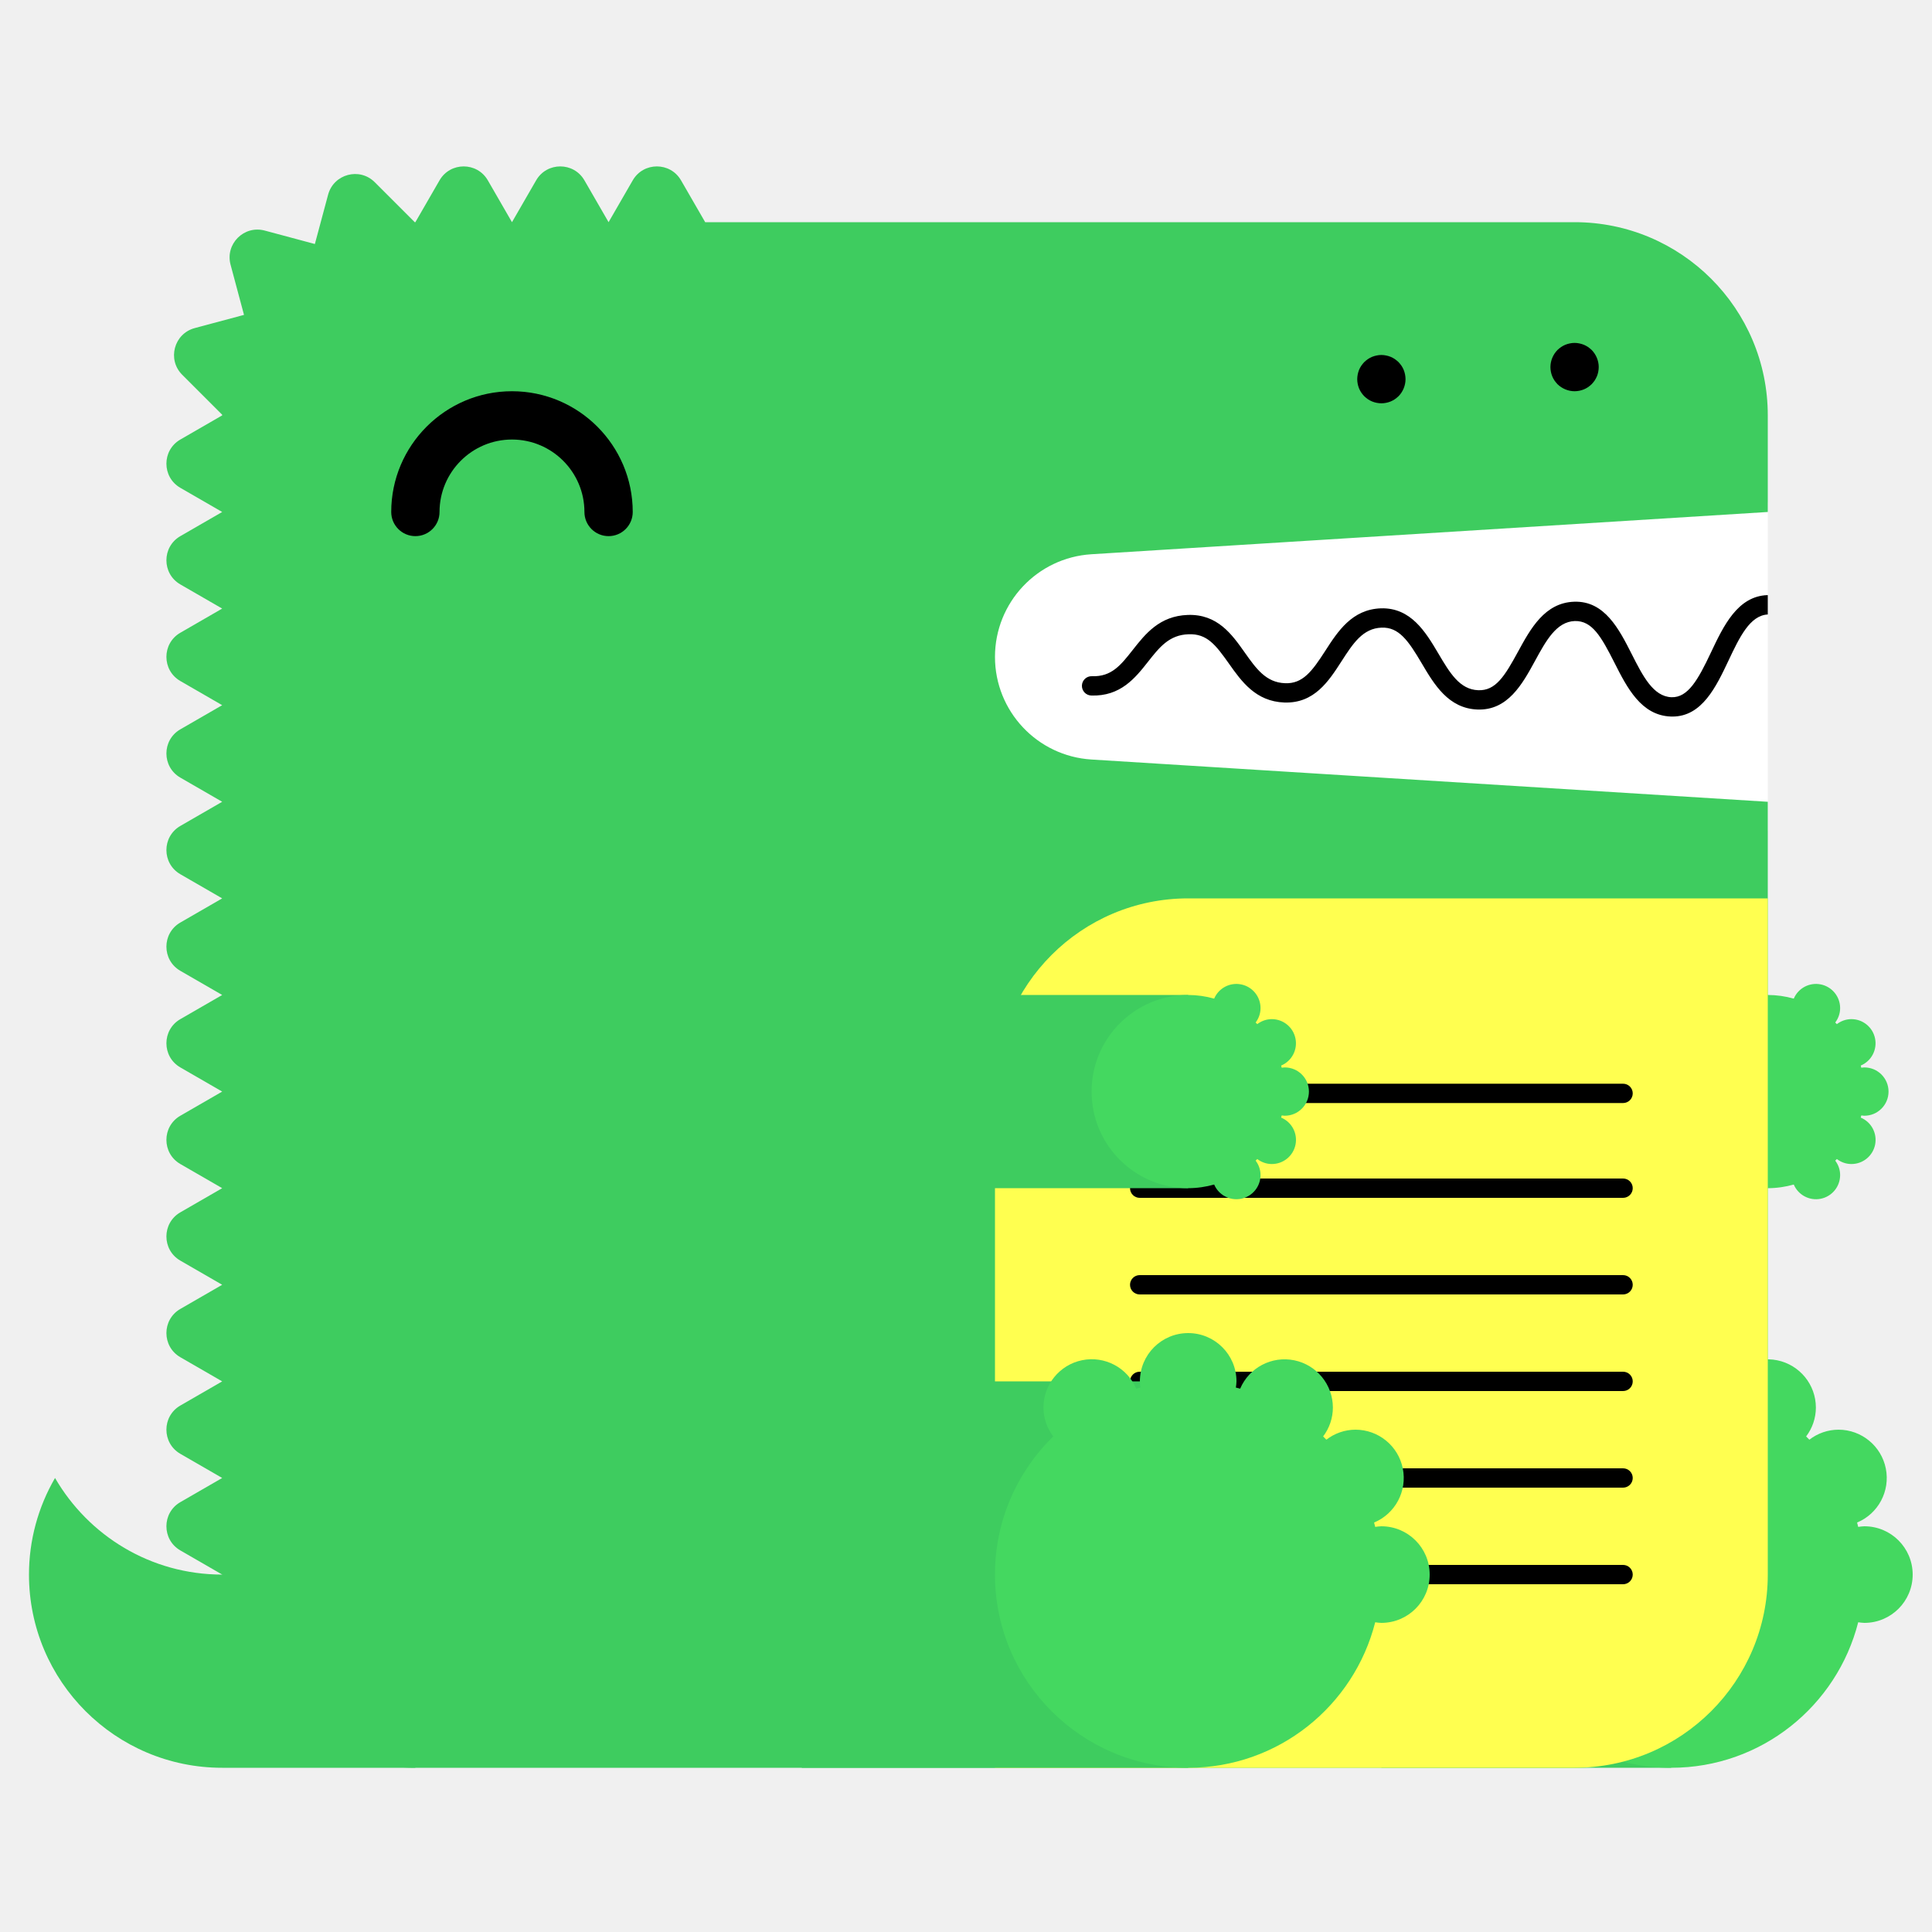
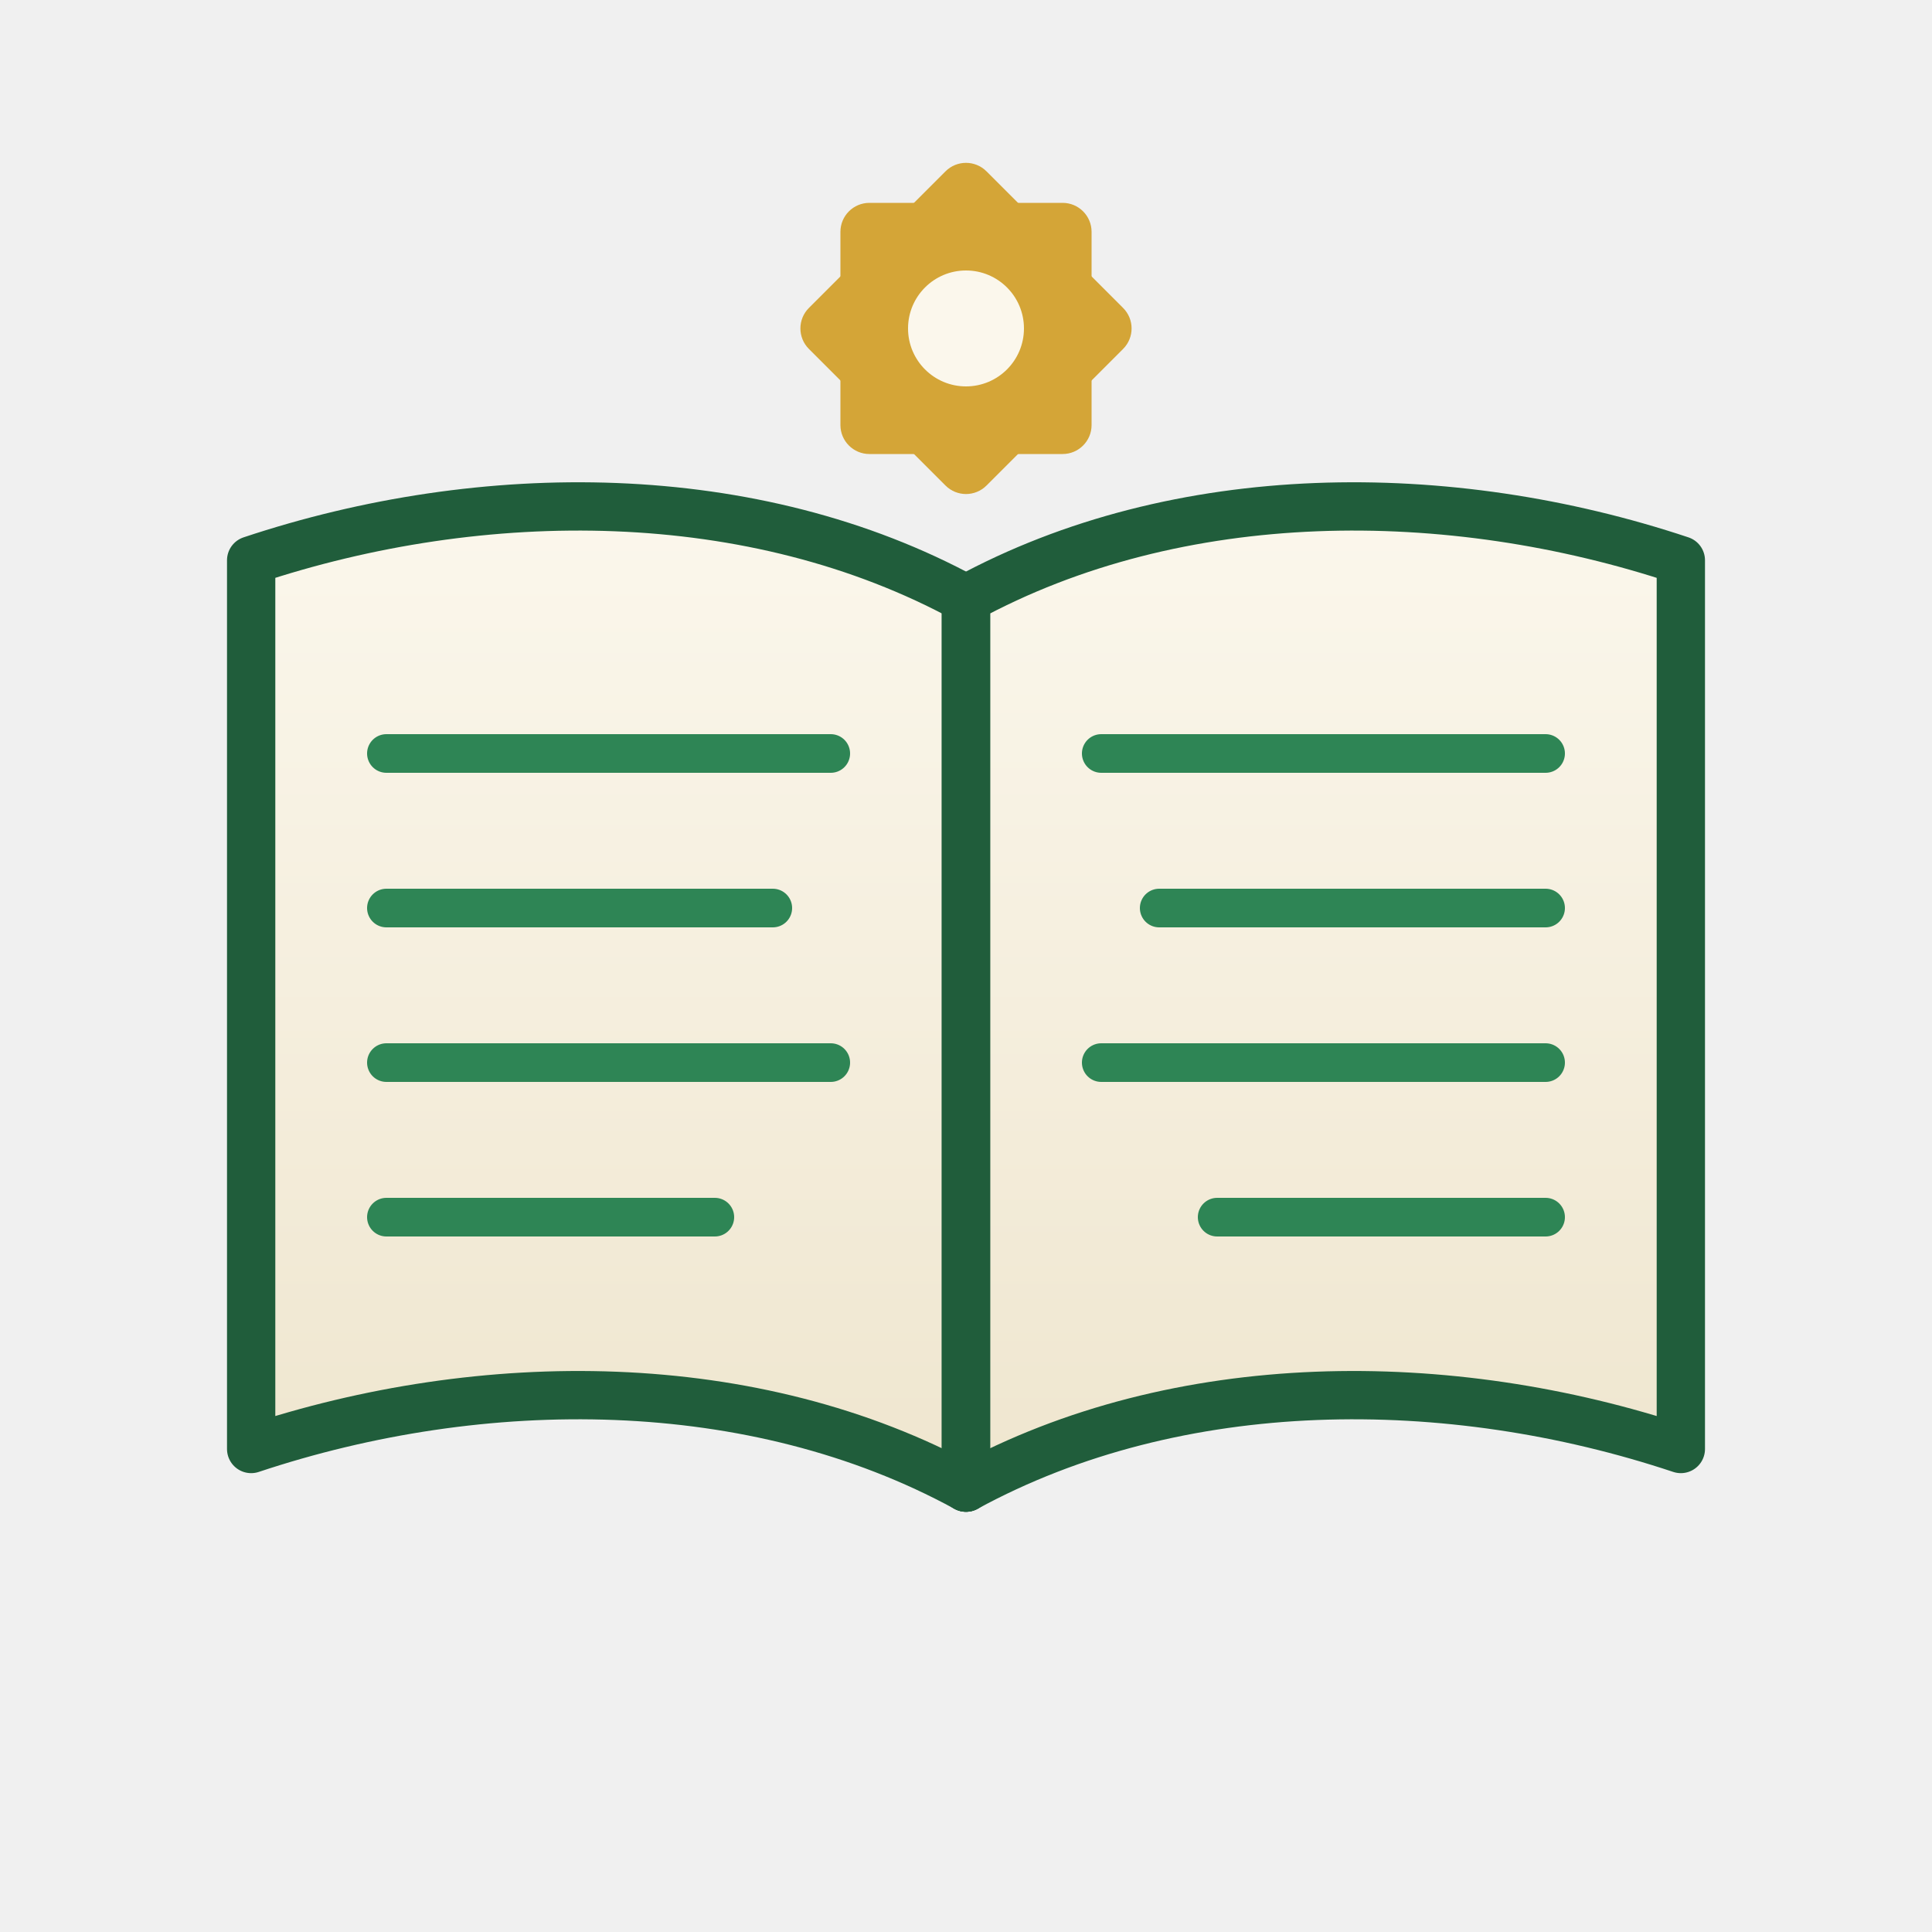
- <svg xmlns="http://www.w3.org/2000/svg" width="200" height="200" viewBox="0 0 200 200">
-   <g fill="none" fill-rule="evenodd">
-     <path fill="#FFF" d="M99 52h84v34H99z" />
-     <path d="M23 163c-7.398 0-13.843-4.027-17.303-10A19.886 19.886 0 0 0 3 163c0 11.046 8.954 20 20 20h20v-20H23z" fill="#3ECC5F" />
-     <path d="M112.98 57.376L183 53V43c0-11.046-8.954-20-20-20H73l-2.5-4.33c-1.112-1.925-3.889-1.925-5 0L63 23l-2.5-4.33c-1.111-1.925-3.889-1.925-5 0L53 23l-2.5-4.33c-1.111-1.925-3.889-1.925-5 0L43 23c-.022 0-.042.003-.065.003l-4.142-4.141c-1.57-1.571-4.252-.853-4.828 1.294l-1.369 5.104-5.192-1.392c-2.148-.575-4.111 1.389-3.535 3.536l1.39 5.193-5.102 1.367c-2.148.576-2.867 3.259-1.296 4.83l4.142 4.142c0 .021-.003.042-.003.064l-4.33 2.5c-1.925 1.111-1.925 3.889 0 5L23 53l-4.33 2.5c-1.925 1.111-1.925 3.889 0 5L23 63l-4.33 2.5c-1.925 1.111-1.925 3.889 0 5L23 73l-4.33 2.5c-1.925 1.111-1.925 3.889 0 5L23 83l-4.33 2.5c-1.925 1.111-1.925 3.889 0 5L23 93l-4.33 2.5c-1.925 1.111-1.925 3.889 0 5L23 103l-4.33 2.5c-1.925 1.111-1.925 3.889 0 5L23 113l-4.33 2.5c-1.925 1.111-1.925 3.889 0 5L23 123l-4.33 2.5c-1.925 1.111-1.925 3.889 0 5L23 133l-4.33 2.5c-1.925 1.111-1.925 3.889 0 5L23 143l-4.33 2.5c-1.925 1.111-1.925 3.889 0 5L23 153l-4.33 2.5c-1.925 1.111-1.925 3.889 0 5L23 163c0 11.046 8.954 20 20 20h120c11.046 0 20-8.954 20-20V83l-70.02-4.376A10.645 10.645 0 0 1 103 68c0-5.621 4.37-10.273 9.98-10.624" fill="#3ECC5F" />
-     <path fill="#3ECC5F" d="M143 183h30v-40h-30z" />
-     <path d="M193 158c-.219 0-.428.037-.639.064-.038-.15-.074-.301-.116-.451A5 5 0 0 0 190.32 148a4.96 4.96 0 0 0-3.016 1.036 26.531 26.531 0 0 0-.335-.336 4.955 4.955 0 0 0 1.011-2.987 5 5 0 0 0-9.599-1.959c-.148-.042-.297-.077-.445-.115.027-.211.064-.42.064-.639a5 5 0 0 0-5-5 5 5 0 0 0-5 5c0 .219.037.428.064.639-.148.038-.297.073-.445.115a4.998 4.998 0 0 0-9.599 1.959c0 1.125.384 2.151 1.011 2.987-3.717 3.632-6.031 8.693-6.031 14.3 0 11.046 8.954 20 20 20 9.339 0 17.16-6.41 19.361-15.064.211.027.42.064.639.064a5 5 0 0 0 5-5 5 5 0 0 0-5-5" fill="#44D860" />
-     <path fill="#3ECC5F" d="M153 123h30v-20h-30z" />
-     <path d="M193 115.5a2.5 2.5 0 1 0 0-5c-.109 0-.214.019-.319.032-.02-.075-.037-.15-.058-.225a2.501 2.501 0 0 0-.963-4.807c-.569 0-1.088.197-1.508.518a6.653 6.653 0 0 0-.168-.168c.314-.417.506-.931.506-1.494a2.5 2.5 0 0 0-4.8-.979A9.987 9.987 0 0 0 183 103c-5.522 0-10 4.478-10 10s4.478 10 10 10c.934 0 1.833-.138 2.69-.377a2.5 2.5 0 0 0 4.8-.979c0-.563-.192-1.077-.506-1.494.057-.055.113-.111.168-.168.42.321.939.518 1.508.518a2.5 2.5 0 0 0 .963-4.807c.021-.074.038-.15.058-.225.105.013.21.032.319.032" fill="#44D860" />
-     <path d="M63 55.5a2.5 2.5 0 0 1-2.5-2.5c0-4.136-3.364-7.5-7.5-7.5s-7.5 3.364-7.5 7.5a2.5 2.5 0 1 1-5 0c0-6.893 5.607-12.5 12.5-12.5S65.5 46.107 65.5 53a2.5 2.5 0 0 1-2.5 2.5" fill="#000" />
-     <path d="M103 183h60c11.046 0 20-8.954 20-20V93h-60c-11.046 0-20 8.954-20 20v70z" fill="#FFFF50" />
-     <path d="M168.02 124h-50.04a1 1 0 1 1 0-2h50.04a1 1 0 1 1 0 2m0 20h-50.04a1 1 0 1 1 0-2h50.04a1 1 0 1 1 0 2m0 20h-50.04a1 1 0 1 1 0-2h50.04a1 1 0 1 1 0 2m0-49.814h-50.04a1 1 0 1 1 0-2h50.04a1 1 0 1 1 0 2m0 19.814h-50.04a1 1 0 1 1 0-2h50.04a1 1 0 1 1 0 2m0 20h-50.04a1 1 0 1 1 0-2h50.04a1 1 0 1 1 0 2M183 61.611c-.012 0-.022-.006-.034-.005-3.09.105-4.552 3.196-5.842 5.923-1.346 2.85-2.387 4.703-4.093 4.647-1.889-.068-2.969-2.202-4.113-4.46-1.314-2.594-2.814-5.536-5.963-5.426-3.046.104-4.513 2.794-5.807 5.167-1.377 2.528-2.314 4.065-4.121 3.994-1.927-.07-2.951-1.805-4.136-3.813-1.321-2.236-2.848-4.75-5.936-4.664-2.994.103-4.465 2.385-5.763 4.4-1.373 2.13-2.335 3.428-4.165 3.351-1.973-.07-2.992-1.51-4.171-3.177-1.324-1.873-2.816-3.993-5.895-3.89-2.928.1-4.399 1.97-5.696 3.618-1.232 1.564-2.194 2.802-4.229 2.724a1 1 0 0 0-.072 2c3.017.101 4.545-1.8 5.872-3.487 1.177-1.496 2.193-2.787 4.193-2.855 1.926-.082 2.829 1.115 4.195 3.045 1.297 1.834 2.769 3.914 5.731 4.021 3.103.104 4.596-2.215 5.918-4.267 1.182-1.834 2.202-3.417 4.15-3.484 1.793-.067 2.769 1.35 4.145 3.681 1.297 2.197 2.766 4.686 5.787 4.796 3.125.108 4.634-2.62 5.949-5.035 1.139-2.088 2.214-4.06 4.119-4.126 1.793-.042 2.728 1.595 4.111 4.33 1.292 2.553 2.757 5.445 5.825 5.556l.169.003c3.064 0 4.518-3.075 5.805-5.794 1.139-2.41 2.217-4.68 4.067-4.773v-2z" fill="#000" />
-     <path fill="#3ECC5F" d="M83 183h40v-40H83z" />
-     <path d="M143 158c-.219 0-.428.037-.639.064-.038-.15-.074-.301-.116-.451A5 5 0 0 0 140.32 148a4.96 4.96 0 0 0-3.016 1.036 26.531 26.531 0 0 0-.335-.336 4.955 4.955 0 0 0 1.011-2.987 5 5 0 0 0-9.599-1.959c-.148-.042-.297-.077-.445-.115.027-.211.064-.42.064-.639a5 5 0 0 0-5-5 5 5 0 0 0-5 5c0 .219.037.428.064.639-.148.038-.297.073-.445.115a4.998 4.998 0 0 0-9.599 1.959c0 1.125.384 2.151 1.011 2.987-3.717 3.632-6.031 8.693-6.031 14.3 0 11.046 8.954 20 20 20 9.339 0 17.16-6.41 19.361-15.064.211.027.42.064.639.064a5 5 0 0 0 5-5 5 5 0 0 0-5-5" fill="#44D860" />
-     <path fill="#3ECC5F" d="M83 123h40v-20H83z" />
-     <path d="M133 115.5a2.5 2.5 0 1 0 0-5c-.109 0-.214.019-.319.032-.02-.075-.037-.15-.058-.225a2.501 2.501 0 0 0-.963-4.807c-.569 0-1.088.197-1.508.518a6.653 6.653 0 0 0-.168-.168c.314-.417.506-.931.506-1.494a2.5 2.5 0 0 0-4.8-.979A9.987 9.987 0 0 0 123 103c-5.522 0-10 4.478-10 10s4.478 10 10 10c.934 0 1.833-.138 2.69-.377a2.5 2.5 0 0 0 4.8-.979c0-.563-.192-1.077-.506-1.494.057-.055.113-.111.168-.168.42.321.939.518 1.508.518a2.5 2.5 0 0 0 .963-4.807c.021-.074.038-.15.058-.225.105.013.21.032.319.032" fill="#44D860" />
-     <path d="M143 41.75c-.16 0-.33-.02-.49-.05a2.52 2.52 0 0 1-.47-.14c-.15-.06-.29-.14-.431-.23-.13-.09-.259-.2-.38-.31-.109-.12-.219-.24-.309-.38s-.17-.28-.231-.43a2.619 2.619 0 0 1-.189-.96c0-.16.02-.33.05-.49.03-.16.08-.31.139-.47.061-.15.141-.29.231-.43.09-.13.2-.26.309-.38.121-.11.25-.22.38-.31.141-.09.281-.17.431-.23.149-.06.31-.11.47-.14.32-.07.65-.07.98 0 .159.03.32.08.47.14.149.06.29.14.43.23.13.09.259.2.38.31.11.12.22.25.31.38.09.14.17.28.23.43.06.16.11.31.14.47.029.16.05.33.05.49 0 .66-.271 1.31-.73 1.77-.121.11-.25.22-.38.31-.14.09-.281.17-.43.23a2.565 2.565 0 0 1-.96.19m20-1.25c-.66 0-1.3-.27-1.771-.73a3.802 3.802 0 0 1-.309-.38c-.09-.14-.17-.28-.231-.43a2.619 2.619 0 0 1-.189-.96c0-.66.27-1.3.729-1.77.121-.11.25-.22.38-.31.141-.09.281-.17.431-.23.149-.06.31-.11.47-.14.32-.07.66-.07.98 0 .159.03.32.08.47.14.149.06.29.14.43.23.13.09.259.2.38.31.459.47.73 1.11.73 1.77 0 .16-.021.33-.05.49-.03.16-.08.32-.14.47-.07.15-.14.29-.23.43-.09.13-.2.26-.31.38-.121.11-.25.22-.38.31-.14.09-.281.17-.43.23a2.565 2.565 0 0 1-.96.19" fill="#000" />
+ <svg xmlns="http://www.w3.org/2000/svg" width="200" height="200" viewBox="0 0 200 200" role="img" aria-label="متشابهات">
+   <defs>
+     <linearGradient id="page" x1="0" y1="0" x2="0" y2="1">
+       <stop offset="0" stop-color="#fbf7ec" />
+       <stop offset="1" stop-color="#efe6cf" />
+     </linearGradient>
+   </defs>
+   <g transform="translate(100 34)">
+     <rect x="-13" y="-13" width="26" height="26" rx="3" fill="#d4a537" />
+     <rect x="-13" y="-13" width="26" height="26" rx="3" fill="#d4a537" transform="rotate(45)" />
+     <circle r="6" fill="#fbf7ec" />
+   </g>
+   <path d="M100 62 C78 50 50 50 26 58 L26 150 C50 142 78 142 100 154 Z" fill="url(#page)" stroke="#205d3b" stroke-width="5" stroke-linejoin="round" />
+   <path d="M100 62 C122 50 150 50 174 58 L174 150 C150 142 122 142 100 154 Z" fill="url(#page)" stroke="#205d3b" stroke-width="5" stroke-linejoin="round" />
+   <path d="M100 62 L100 154" stroke="#205d3b" stroke-width="5" stroke-linecap="round" />
+   <g stroke="#2e8555" stroke-width="4" stroke-linecap="round">
+     <path d="M40 78 H86" />
+     <path d="M114 78 H160" />
+     <path d="M40 94 H80" />
+     <path d="M120 94 H160" />
+     <path d="M40 110 H86" />
+     <path d="M114 110 H160" />
+     <path d="M40 126 H74" />
+     <path d="M126 126 H160" />
  </g>
</svg>
